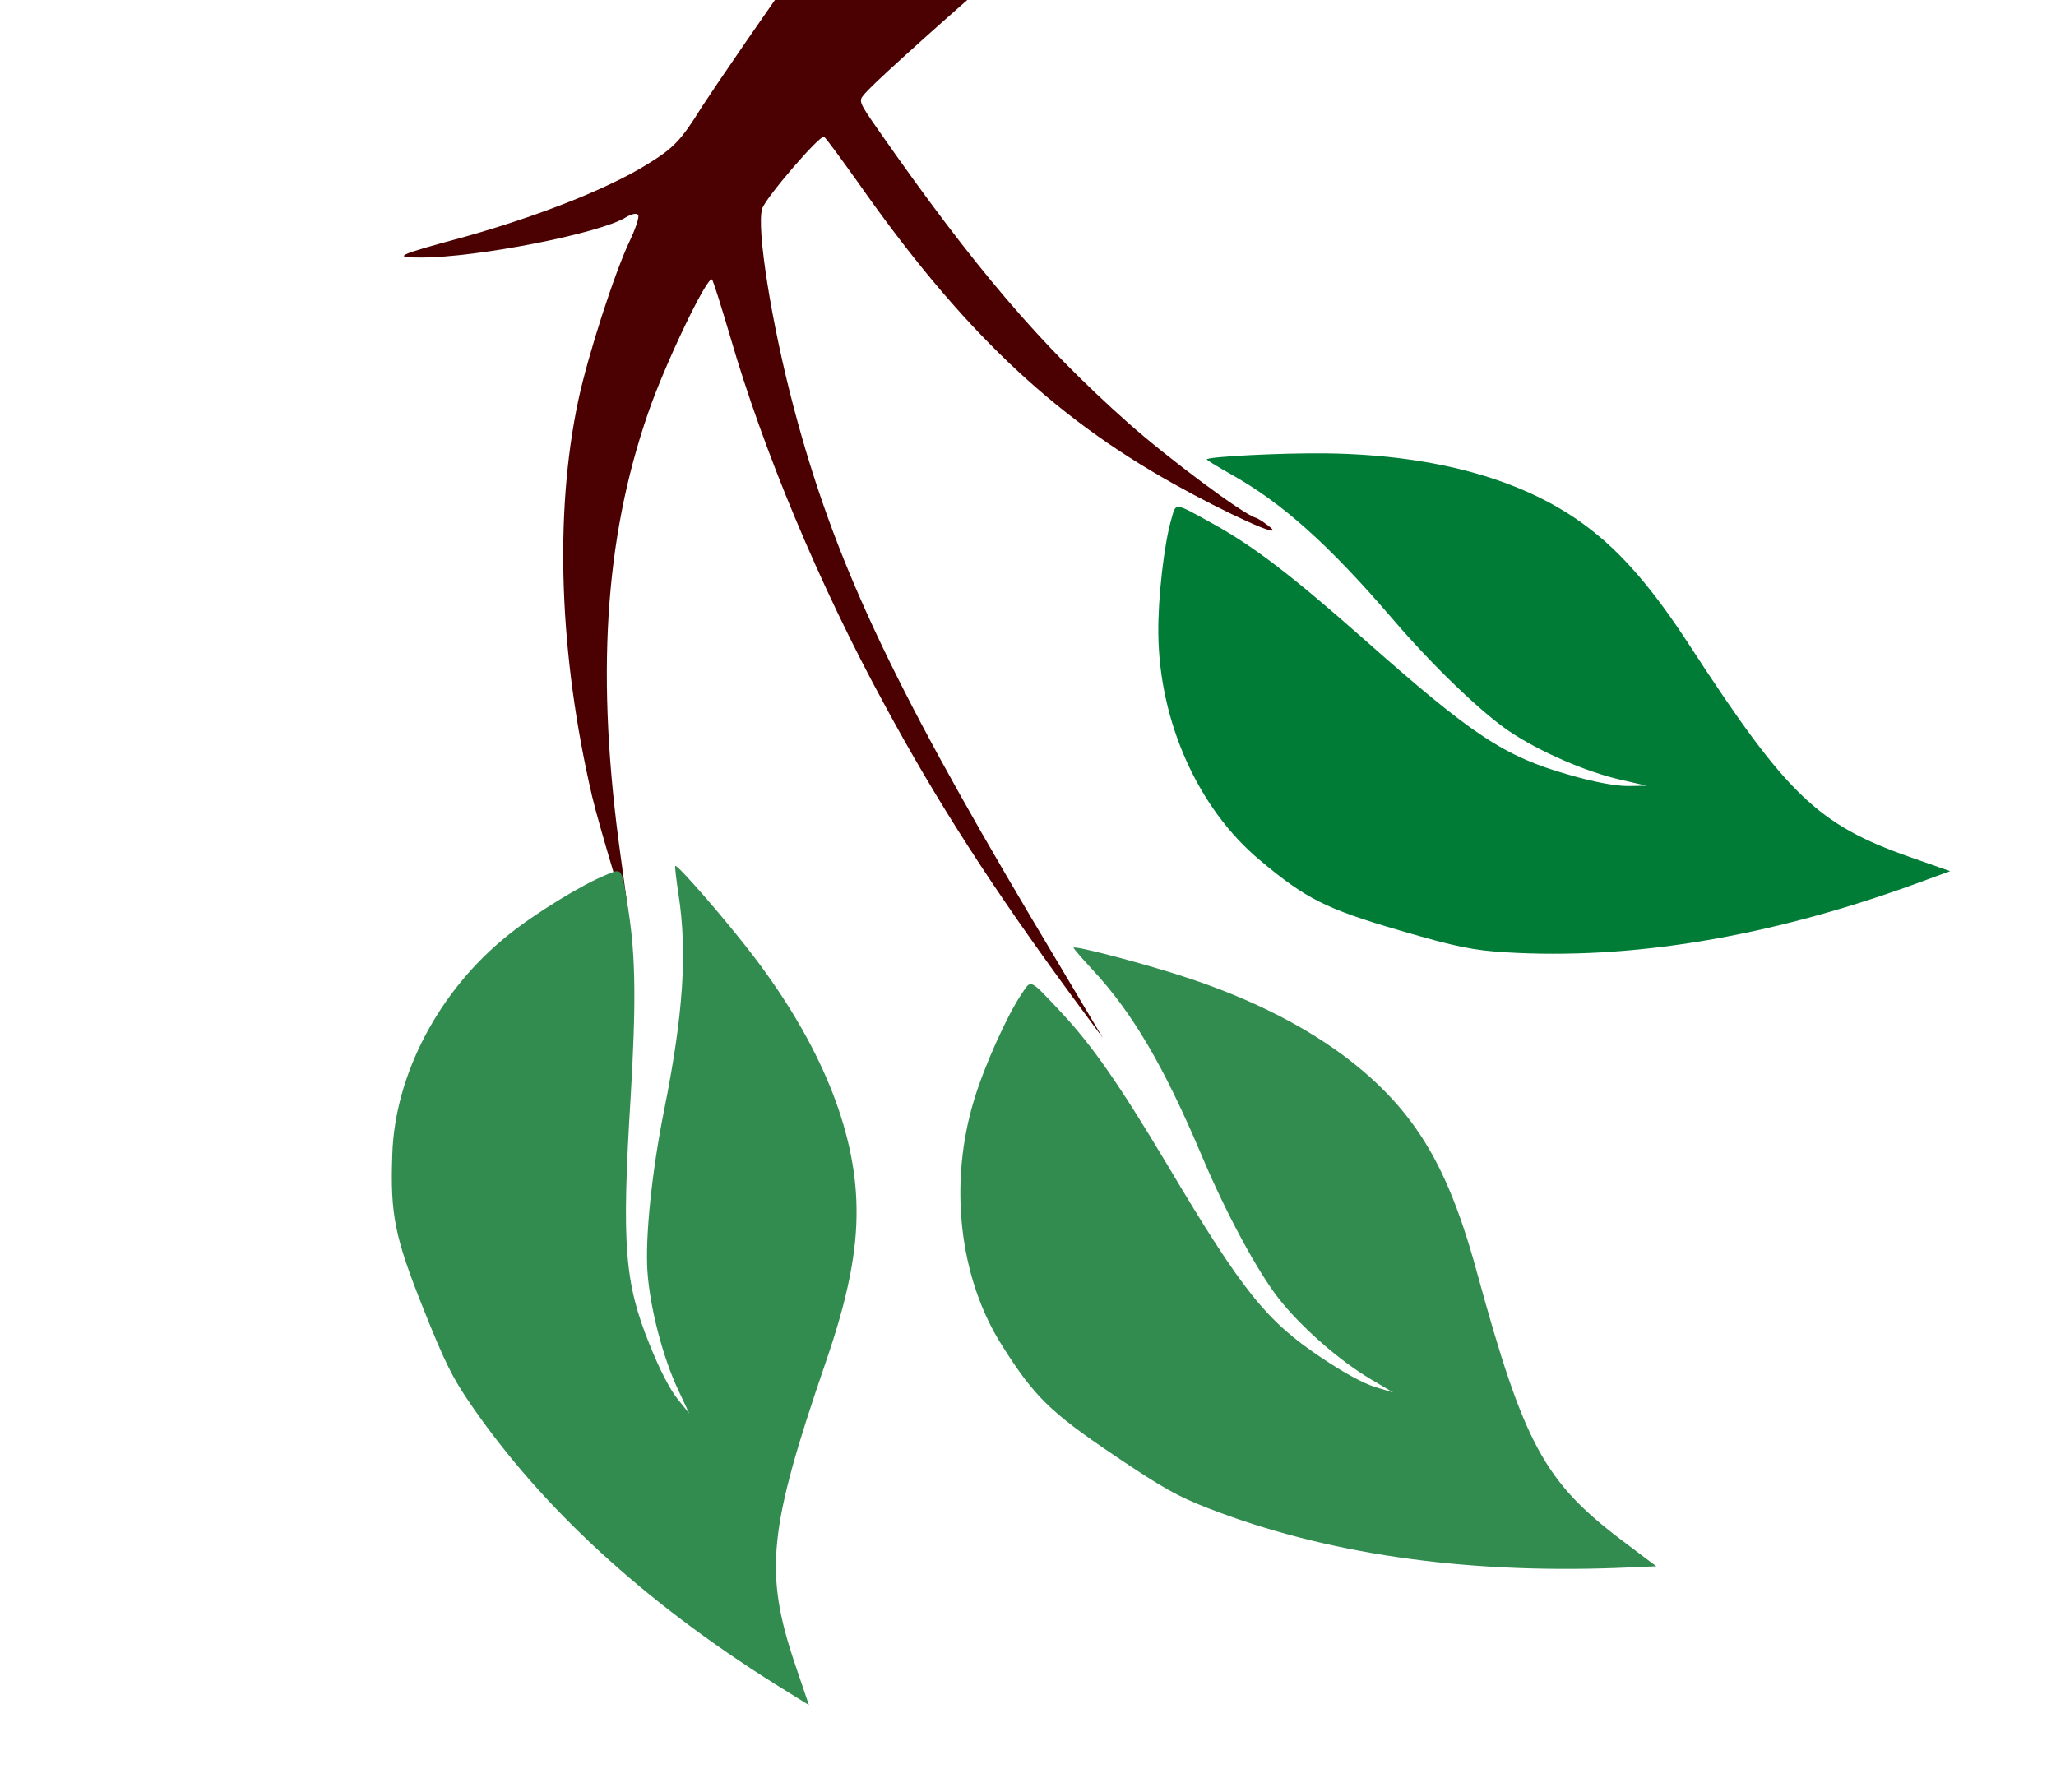
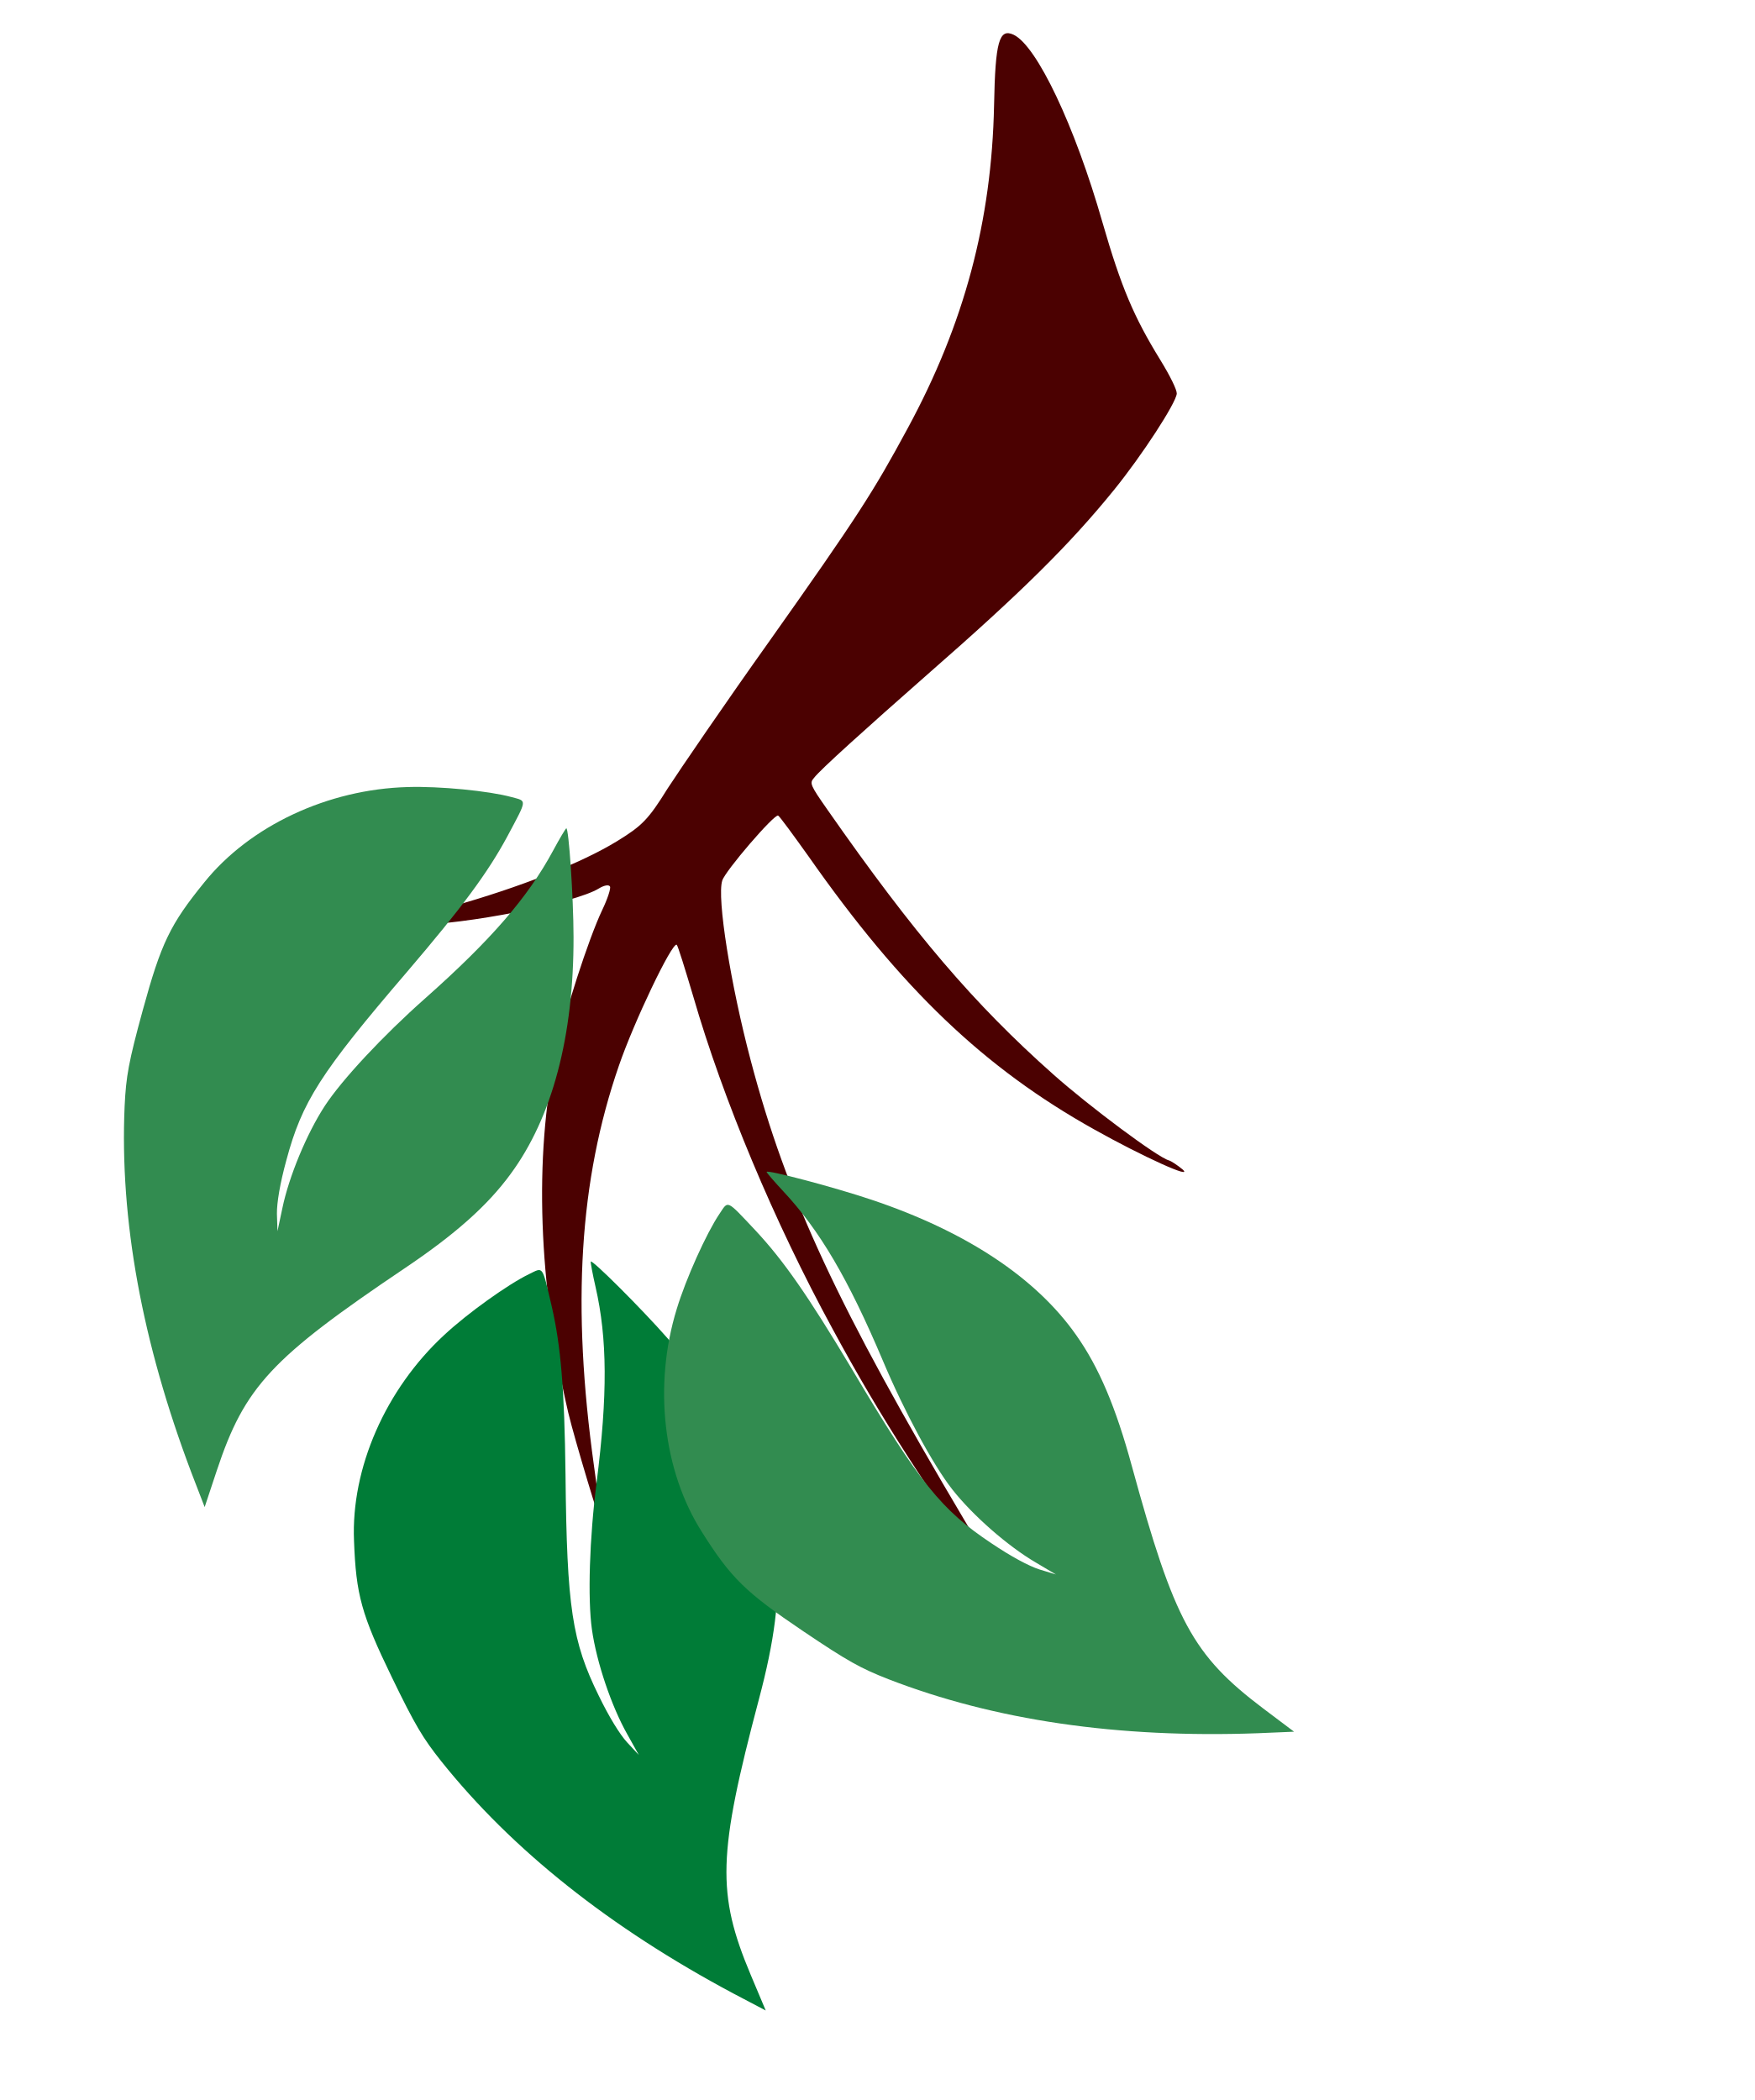
- <svg xmlns="http://www.w3.org/2000/svg" width="70" height="61" viewBox="0 0 70 61" fill="none">
-   <path d="M36.511 33.935C33.818 30.271 31.912 27.322 30.096 23.956C27.906 19.937 25.98 15.326 24.862 11.463C24.549 10.411 24.279 9.535 24.239 9.515C24.061 9.42 22.624 12.431 22.065 14.065C20.573 18.378 20.285 23.083 21.128 29.129C21.286 30.277 21.421 31.258 21.422 31.326C21.436 31.566 20.394 28.109 20.161 27.121C19.035 22.289 18.871 17.5 19.685 13.65C20.01 12.114 20.921 9.291 21.441 8.201C21.639 7.785 21.769 7.388 21.729 7.322C21.678 7.24 21.493 7.286 21.308 7.4C20.416 7.948 16.244 8.77 14.332 8.768C13.332 8.772 13.507 8.687 15.8 8.069C18.317 7.36 20.654 6.444 22.002 5.615C22.933 5.043 23.174 4.804 23.898 3.634C24.366 2.917 26.067 0.422 27.703 -1.873C31.05 -6.602 31.642 -7.532 32.923 -9.904C35.059 -13.843 36.088 -17.713 36.177 -22.069C36.222 -24.473 36.37 -24.972 36.914 -24.718C37.784 -24.302 39.21 -21.308 40.256 -17.649C40.957 -15.228 41.428 -14.114 42.427 -12.487C42.811 -11.863 43.056 -11.357 43.048 -11.216C43.016 -10.856 41.746 -8.899 40.681 -7.588C39.031 -5.555 37.239 -3.774 33.667 -0.65C31.36 1.38 29.613 2.951 29.402 3.239C29.229 3.436 29.26 3.508 29.914 4.441C33.164 9.099 35.418 11.743 38.417 14.404C39.772 15.608 42.336 17.518 42.75 17.626C42.849 17.656 43.077 17.81 43.266 17.966C43.715 18.369 41.747 17.473 39.954 16.47C35.804 14.154 32.692 11.178 29.2 6.193C28.627 5.391 28.114 4.688 28.055 4.656C27.916 4.583 26.053 6.747 25.951 7.104C25.747 7.75 26.266 11.008 27.023 13.87C28.38 19.012 30.317 23.164 35.079 31.193L37.546 35.336L36.511 33.935Z" fill="#4B0101" />
-   <path d="M65.026 29.18C61.888 28.078 60.837 27.065 57.544 22.002C56.299 20.08 55.233 18.837 54.052 17.947C51.956 16.349 48.913 15.488 45.174 15.436C43.681 15.414 41.044 15.55 41.088 15.643C41.102 15.674 41.473 15.902 41.919 16.152C43.654 17.124 45.228 18.529 47.396 21.053C48.779 22.668 50.411 24.237 51.377 24.892C52.412 25.593 54.027 26.291 55.201 26.553L56.064 26.752L55.412 26.762C54.999 26.761 54.26 26.625 53.4 26.374C51.22 25.752 50.149 25.053 46.388 21.718C43.975 19.589 42.7 18.617 41.36 17.867C39.937 17.079 40.049 17.098 39.877 17.688C39.634 18.522 39.419 20.391 39.438 21.582C39.47 24.588 40.803 27.548 42.903 29.293C44.458 30.599 45.148 30.947 47.661 31.68C49.609 32.248 50.145 32.351 51.258 32.423C55.527 32.682 60.155 31.915 65.101 30.134L66.397 29.66L65.026 29.18Z" fill="#007C37" />
-   <path d="M55.232 52.453C52.578 50.447 51.886 49.163 50.291 43.338C49.69 41.128 49.053 39.619 48.2 38.411C46.69 36.252 44.053 34.505 40.507 33.317C39.092 32.841 36.539 32.168 36.552 32.27C36.557 32.303 36.84 32.633 37.189 33.008C38.546 34.462 39.617 36.279 40.914 39.344C41.739 41.303 42.816 43.294 43.537 44.212C44.309 45.196 45.635 46.352 46.674 46.959L47.435 47.411L46.811 47.222C46.418 47.096 45.755 46.741 45.012 46.24C43.126 44.984 42.318 43.992 39.751 39.67C38.101 36.907 37.182 35.593 36.134 34.471C35.019 33.287 35.12 33.34 34.777 33.849C34.291 34.569 33.517 36.284 33.172 37.424C32.288 40.298 32.656 43.522 34.125 45.824C35.209 47.542 35.76 48.083 37.93 49.546C39.612 50.681 40.092 50.942 41.13 51.349C45.117 52.897 49.759 53.574 55.013 53.385L56.392 53.327L55.232 52.453Z" fill="#328C50" />
-   <path d="M27.074 56.677C26.009 53.527 26.159 52.075 28.119 46.363C28.865 44.197 29.188 42.592 29.162 41.113C29.129 38.478 27.932 35.551 25.67 32.574C24.768 31.384 23.036 29.39 22.99 29.482C22.974 29.513 23.023 29.945 23.101 30.451C23.404 32.416 23.267 34.521 22.614 37.784C22.194 39.868 21.964 42.12 22.043 43.284C22.128 44.532 22.573 46.233 23.09 47.321L23.465 48.123L23.056 47.615C22.802 47.289 22.454 46.623 22.122 45.791C21.269 43.691 21.16 42.417 21.469 37.399C21.66 34.187 21.64 32.584 21.405 31.066C21.15 29.46 21.203 29.561 20.633 29.788C19.826 30.111 18.222 31.093 17.295 31.841C14.947 33.718 13.436 36.592 13.356 39.321C13.285 41.35 13.436 42.108 14.407 44.539C15.159 46.423 15.408 46.91 16.038 47.83C18.463 51.353 21.919 54.525 26.369 57.325L27.541 58.053L27.074 56.677Z" fill="#328C50" />
+ <svg xmlns="http://www.w3.org/2000/svg" width="66" height="79" viewBox="0 0 66 79" fill="none">
+   <path d="M37.725 59.96C35.032 56.296 33.126 53.348 31.311 49.982C29.121 45.963 27.195 41.351 26.077 37.489C25.764 36.436 25.493 35.561 25.453 35.54C25.275 35.446 23.839 38.457 23.279 40.091C21.788 44.404 21.499 49.108 22.343 55.155C22.5 56.303 22.636 57.284 22.637 57.351C22.651 57.591 21.609 54.135 21.375 53.146C20.25 48.315 20.085 43.526 20.899 39.675C21.225 38.139 22.135 35.316 22.655 34.227C22.854 33.81 22.984 33.414 22.943 33.348C22.893 33.266 22.707 33.312 22.523 33.425C21.631 33.974 17.458 34.795 15.546 34.794C14.546 34.797 14.721 34.712 17.014 34.095C19.532 33.385 21.869 32.469 23.217 31.64C24.148 31.068 24.389 30.829 25.113 29.66C25.581 28.942 27.282 26.448 28.917 24.152C32.265 19.423 32.856 18.494 34.137 16.121C36.273 12.182 37.302 8.313 37.391 3.957C37.436 1.552 37.584 1.054 38.128 1.308C38.999 1.724 40.425 4.718 41.471 8.376C42.171 10.798 42.642 11.912 43.642 13.538C44.026 14.163 44.27 14.669 44.263 14.809C44.23 15.169 42.961 17.126 41.896 18.438C40.246 20.471 38.454 22.251 34.881 25.375C32.574 27.405 30.827 28.977 30.617 29.265C30.444 29.462 30.474 29.533 31.128 30.467C34.379 35.124 36.633 37.768 39.632 40.43C40.987 41.634 43.551 43.544 43.965 43.652C44.063 43.682 44.291 43.836 44.48 43.991C44.929 44.395 42.962 43.499 41.169 42.495C37.019 40.179 33.906 37.203 30.415 32.219C29.841 31.416 29.329 30.713 29.269 30.681C29.131 30.608 27.267 32.773 27.166 33.129C26.961 33.775 27.48 37.033 28.238 39.895C29.595 45.038 31.532 49.189 36.294 57.218L38.761 61.361L37.725 59.96Z" fill="#4B0101" />
+   <path d="M28.238 74.294C26.951 71.228 26.997 69.77 28.544 63.931C29.134 61.718 29.341 60.094 29.209 58.621C28.988 55.995 27.586 53.161 25.116 50.352C24.131 49.23 22.261 47.365 22.222 47.46C22.209 47.492 22.288 47.919 22.402 48.418C22.845 50.358 22.858 52.467 22.441 55.768C22.17 57.877 22.102 60.139 22.264 61.295C22.438 62.533 23.003 64.199 23.597 65.246L24.028 66.019L23.584 65.542C23.307 65.235 22.912 64.596 22.521 63.79C21.521 61.756 21.321 60.493 21.271 55.466C21.232 52.248 21.097 50.651 20.755 49.154C20.385 47.57 20.446 47.666 19.894 47.934C19.111 48.313 17.581 49.407 16.71 50.22C14.502 52.26 13.201 55.234 13.316 57.962C13.39 59.992 13.595 60.736 14.737 63.092C15.622 64.918 15.905 65.385 16.598 66.258C19.269 69.599 22.943 72.516 27.581 74.991L28.802 75.633L28.238 74.294Z" fill="#007C37" />
+   <path d="M47.514 64.271C44.861 62.266 44.169 60.982 42.574 55.156C41.973 52.946 41.336 51.437 40.483 50.23C38.972 48.07 36.336 46.324 32.79 45.136C31.375 44.659 28.822 43.986 28.835 44.088C28.84 44.122 29.123 44.452 29.472 44.826C30.829 46.281 31.9 48.098 33.197 51.162C34.022 53.122 35.099 55.113 35.819 56.03C36.592 57.014 37.917 58.17 38.956 58.778L39.718 59.23L39.094 59.04C38.701 58.914 38.038 58.559 37.295 58.059C35.408 56.802 34.601 55.81 32.034 51.488C30.383 48.725 29.465 47.412 28.417 46.289C27.302 45.105 27.403 45.158 27.06 45.667C26.574 46.388 25.8 48.102 25.455 49.242C24.57 52.116 24.939 55.341 26.408 57.642C27.491 59.36 28.042 59.901 30.213 61.365C31.895 62.499 32.375 62.761 33.413 63.168C37.4 64.715 42.042 65.393 47.296 65.203L48.675 65.145L47.514 64.271Z" fill="#328C50" />
+   <path d="M8.156 55.316C9.206 52.161 10.201 51.094 15.21 47.719C17.111 46.442 18.337 45.356 19.208 44.161C20.771 42.039 21.582 38.983 21.573 35.243C21.571 33.75 21.392 31.116 21.3 31.161C21.269 31.176 21.047 31.55 20.804 32C19.86 33.751 18.482 35.348 15.993 37.557C14.401 38.965 12.859 40.623 12.22 41.599C11.536 42.646 10.865 44.272 10.621 45.451L10.437 46.317L10.416 45.665C10.41 45.252 10.534 44.51 10.771 43.647C11.358 41.457 12.039 40.375 15.312 36.559C17.402 34.112 18.352 32.821 19.081 31.469C19.845 30.034 19.828 30.146 19.236 29.984C18.397 29.754 16.525 29.57 15.335 29.608C12.329 29.689 9.392 31.07 7.681 33.198C6.401 34.775 6.064 35.47 5.372 37.995C4.836 39.952 4.742 40.49 4.688 41.603C4.498 45.876 5.342 50.491 7.202 55.408L7.698 56.695L8.156 55.316Z" fill="#328C50" />
</svg>
